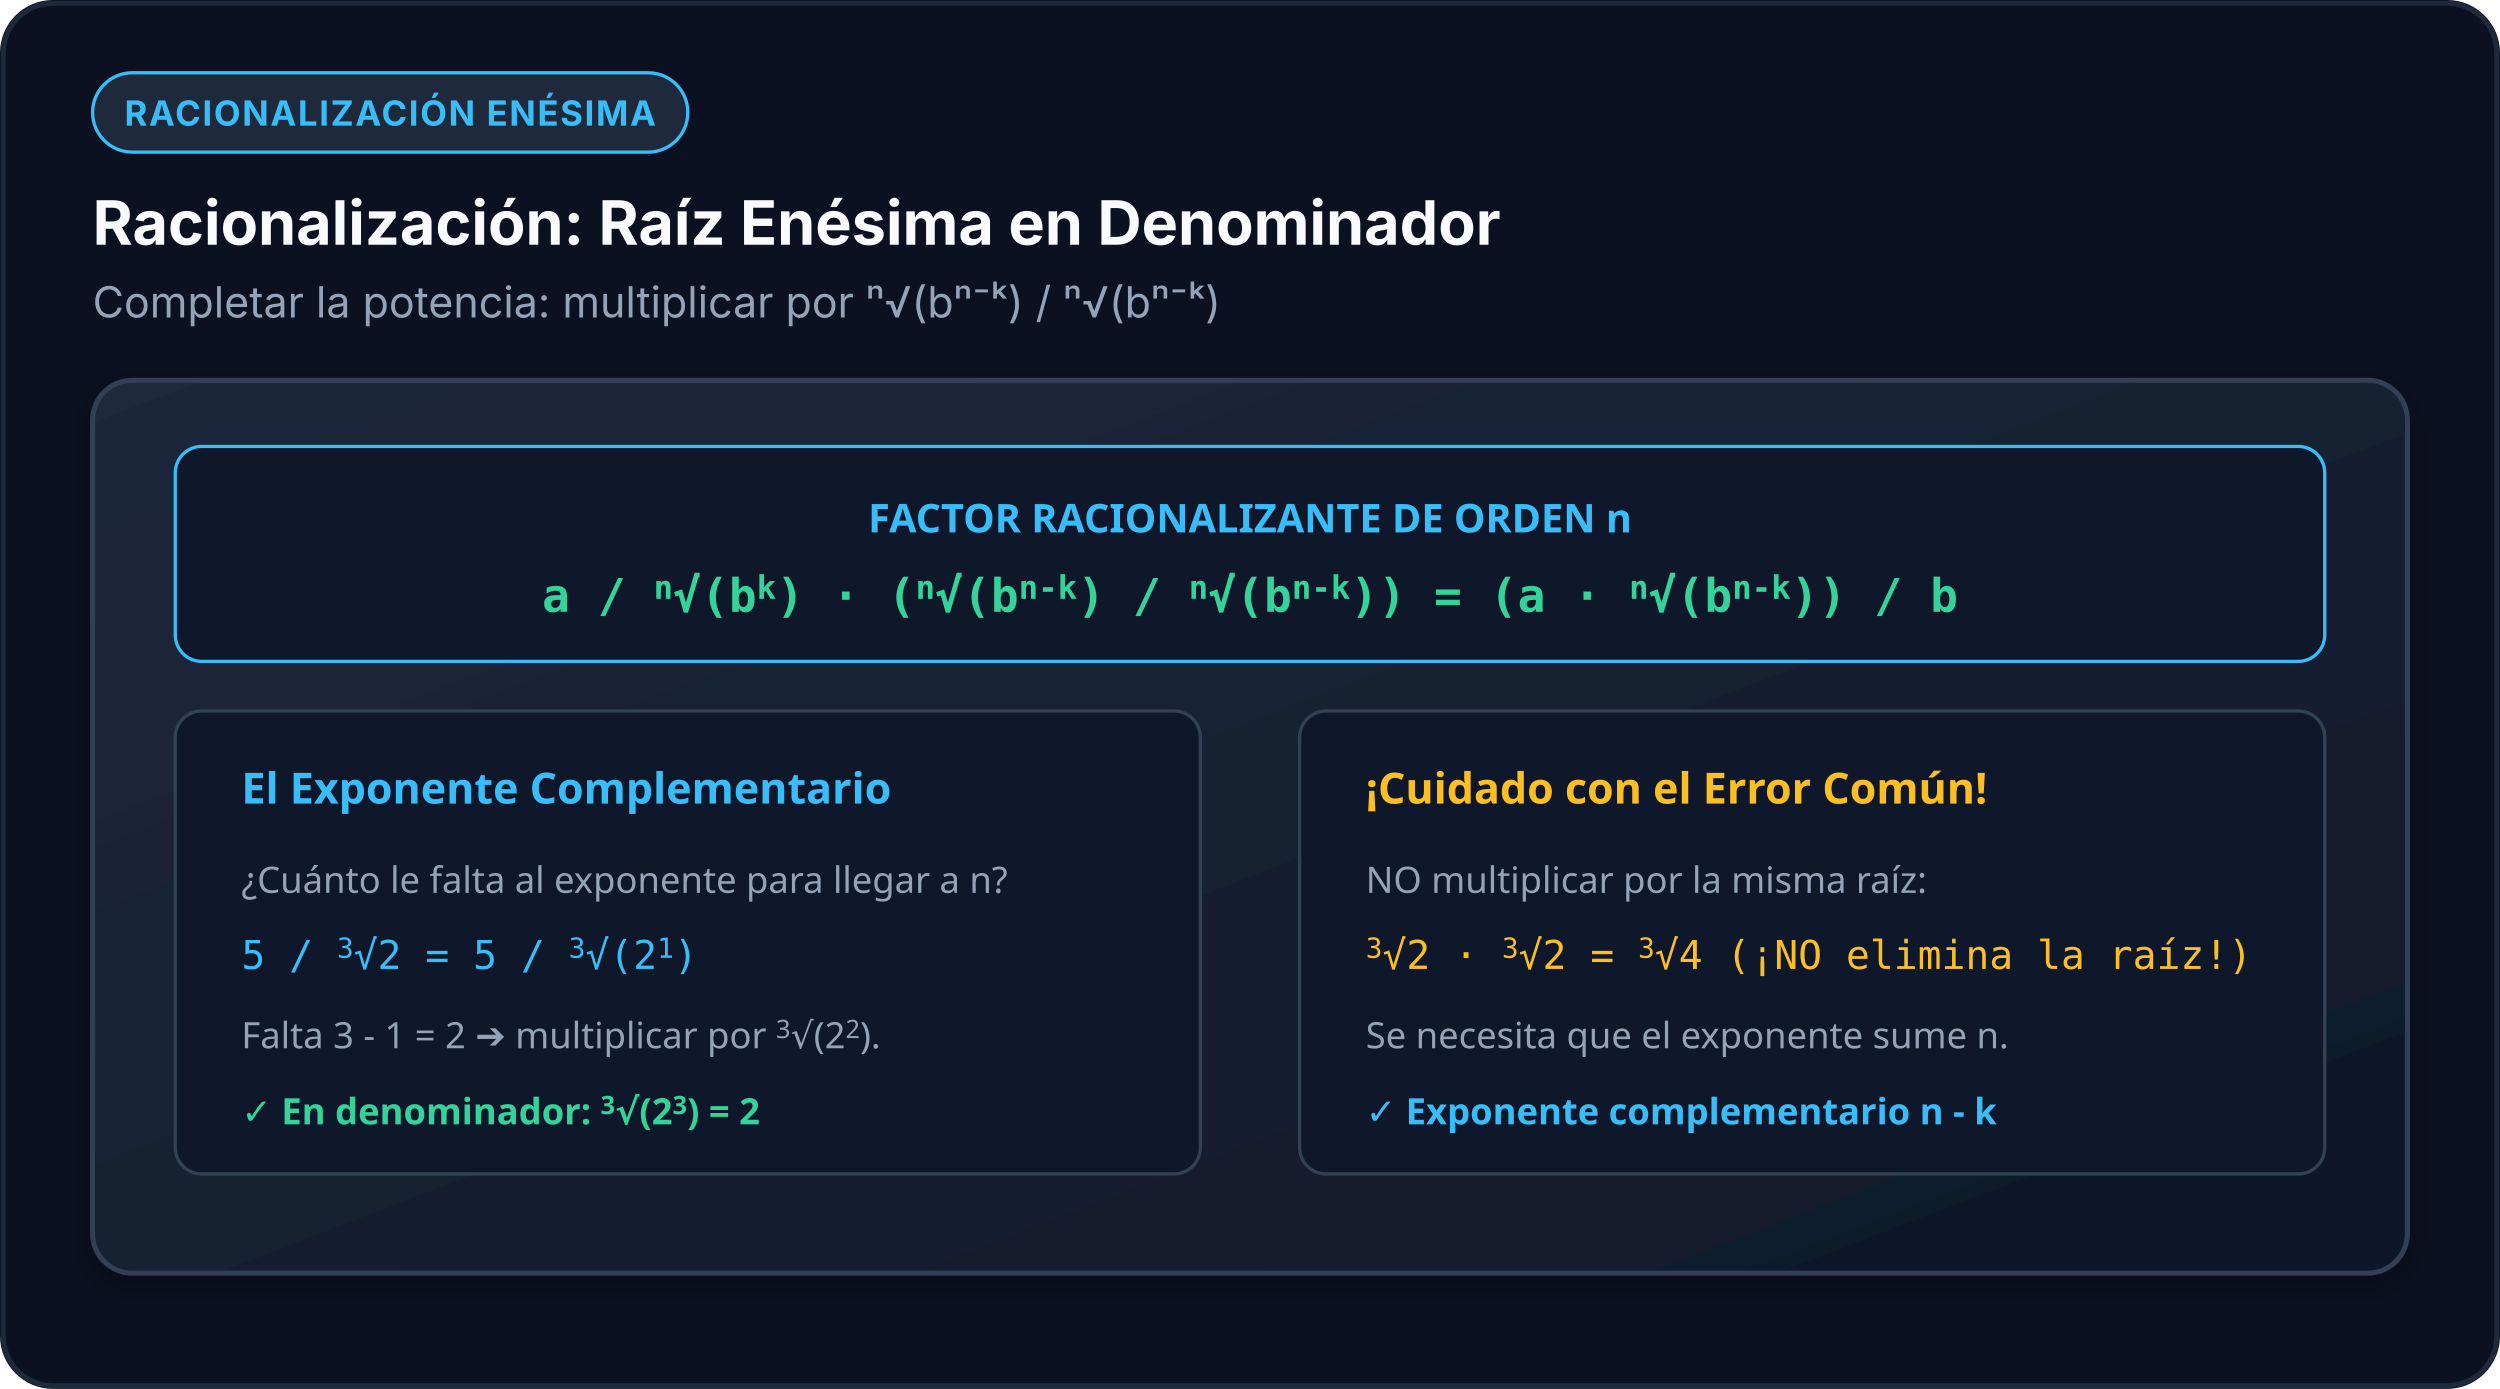
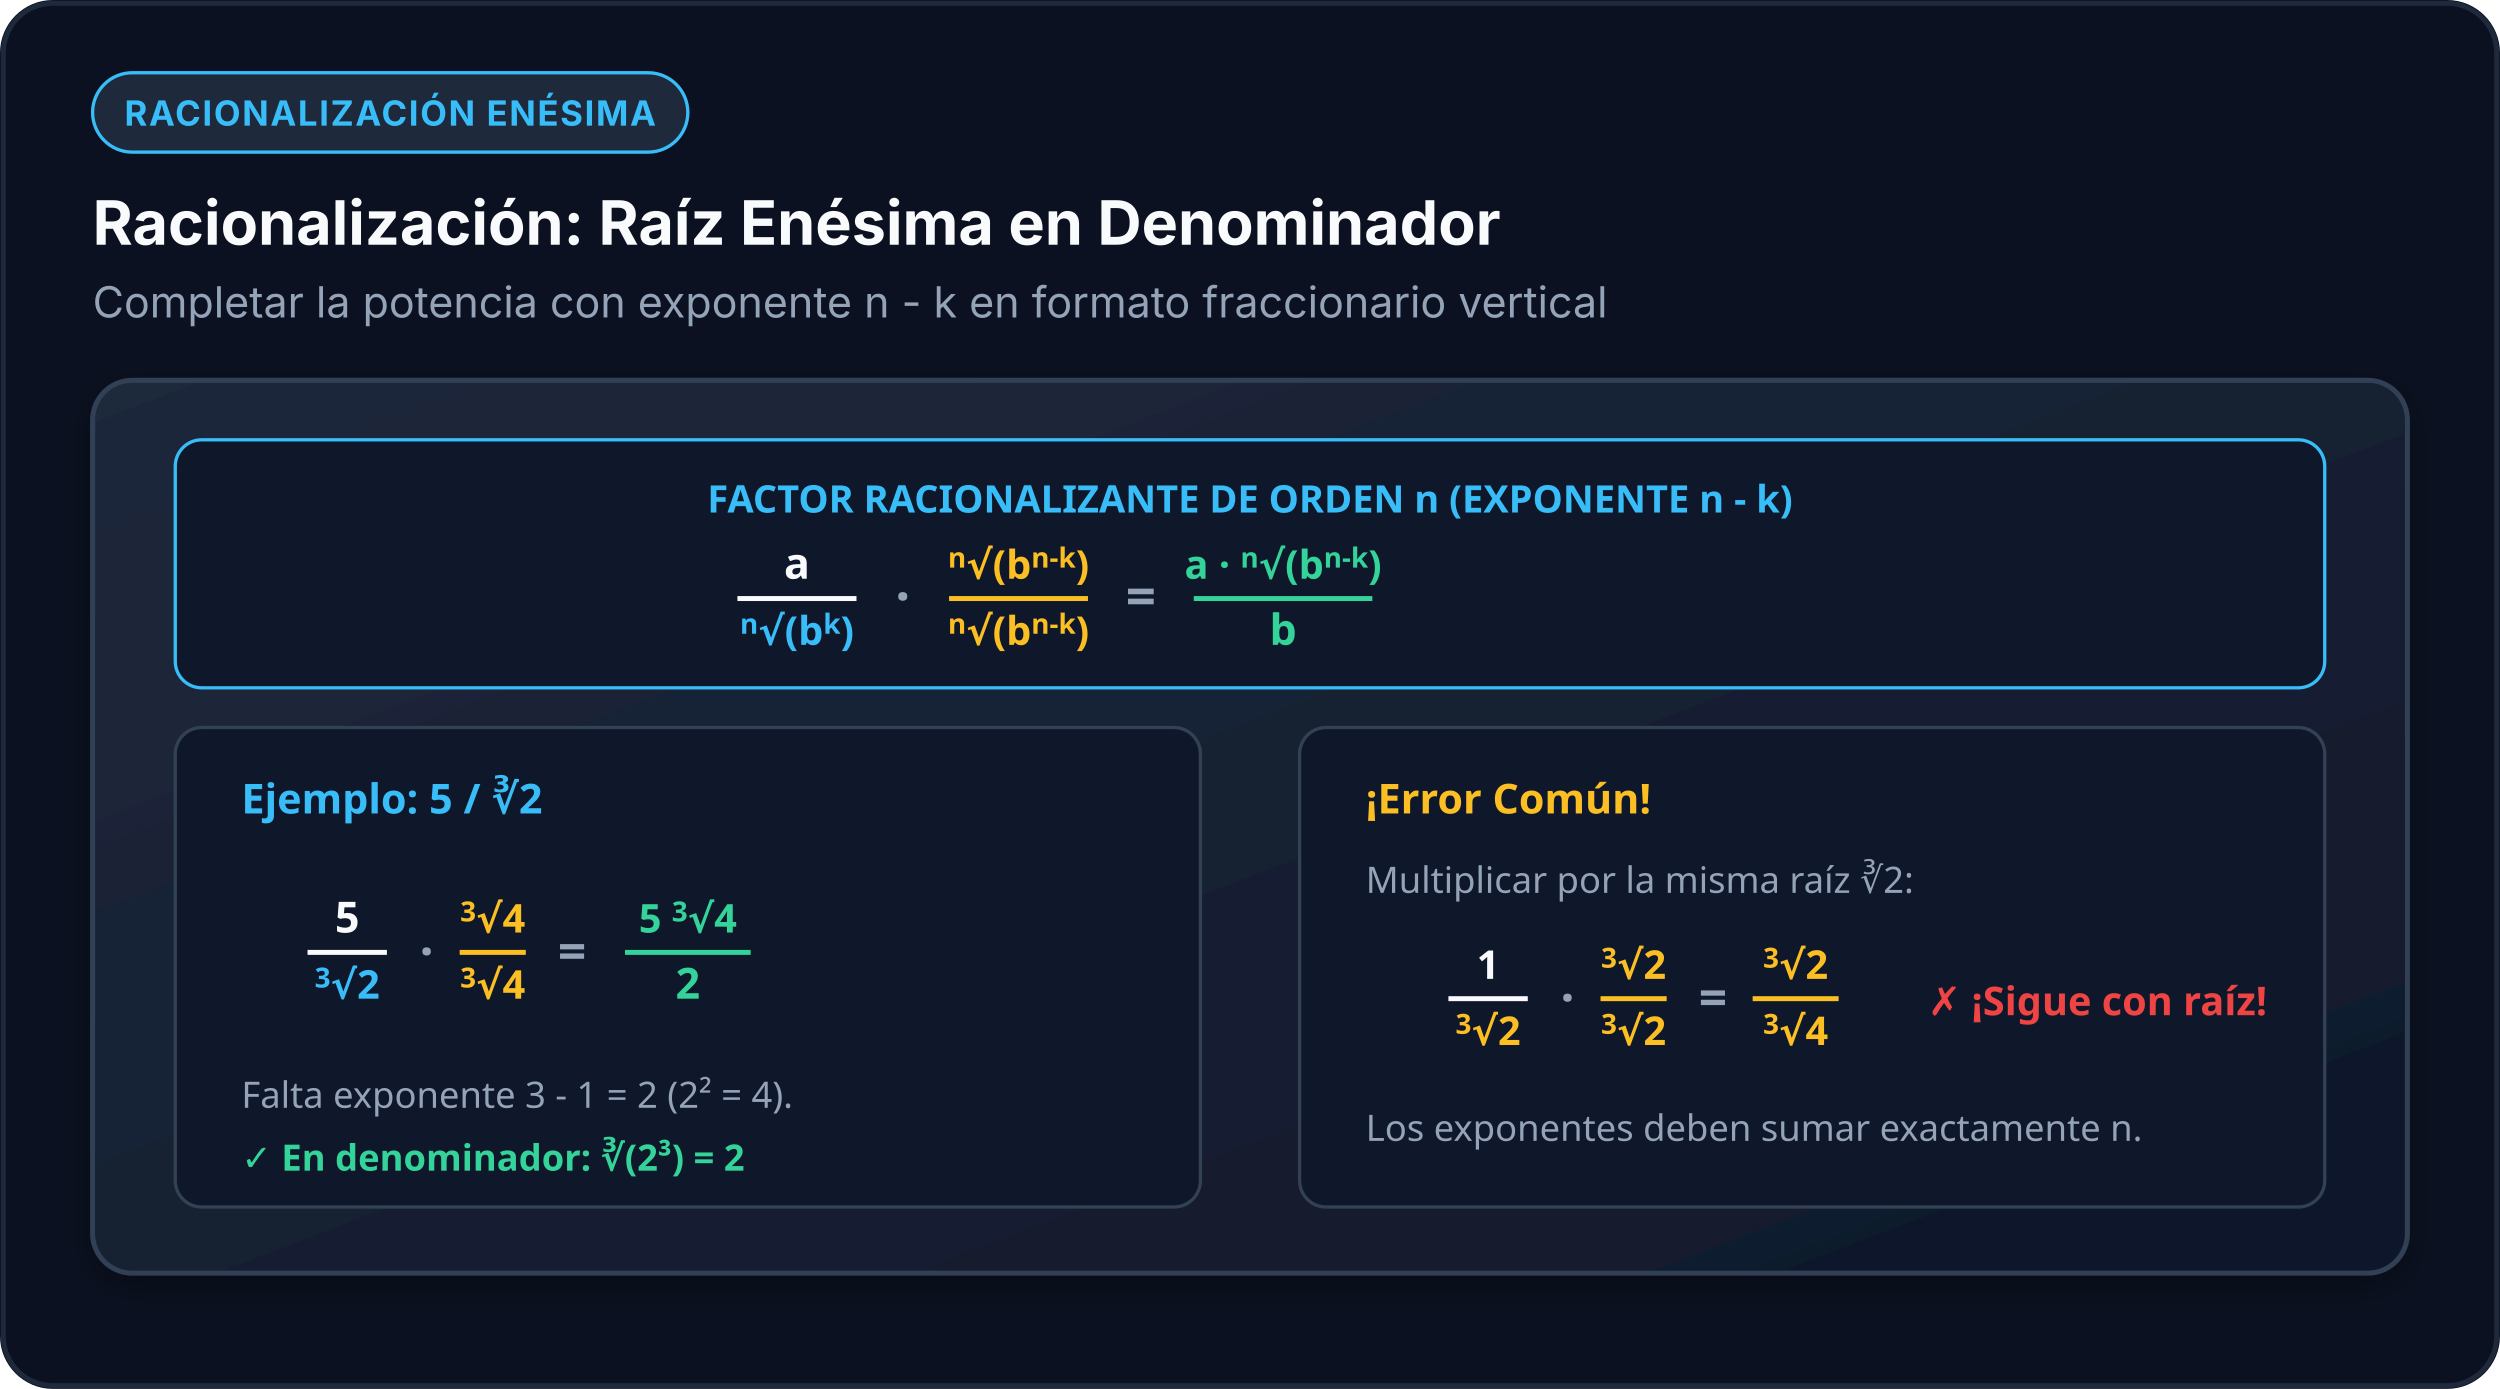
<svg xmlns="http://www.w3.org/2000/svg" viewBox="0 0 756 420" width="100%" height="100%">
  <defs>
    <linearGradient id="cardGrad" x1="0%" y1="0%" x2="100%" y2="100%">
      <stop offset="0%" stop-color="#1e293b" />
      <stop offset="100%" stop-color="#0f172a" />
    </linearGradient>
    <filter id="shadow" x="-4%" y="-4%" width="108%" height="112%">
      <feDropShadow dx="0" dy="3" stdDeviation="4" flood-color="#000000" flood-opacity="0.3" />
    </filter>
  </defs>
  <rect width="756" height="420" rx="16" fill="#0b1120" />
  <rect x="1" y="1" width="754" height="418" rx="15" fill="none" stroke="#1e293b" stroke-width="1.5" />
  <g transform="translate(28, 22)">
    <rect x="0" y="0" width="180" height="24" rx="12" fill="#1e293b" stroke="#38bdf8" stroke-width="1" />
    <text x="90" y="16" fill="#38bdf8" font-family="system-ui, -apple-system, sans-serif" font-size="10.5" font-weight="700" text-anchor="middle" letter-spacing="0.5">RACIONALIZACIÓN ENÉSIMA</text>
    <text x="0" y="52" fill="#f8fafc" font-family="system-ui, -apple-system, sans-serif" font-size="18.5" font-weight="700">Racionalización: Raíz Enésima en Denominador</text>
-     <text x="0" y="74" fill="#94a3b8" font-family="system-ui, -apple-system, sans-serif" font-size="13">Completar la potencia: multiplicar por ⁿ√(bⁿ⁻ᵏ) / ⁿ√(bⁿ⁻ᵏ)</text>
+     <text x="0" y="74" fill="#94a3b8" font-family="system-ui, -apple-system, sans-serif" font-size="13">Completar la potencia con exponente n - k en formato fraccionario vertical</text>
  </g>
  <g transform="translate(28, 115)">
    <rect width="700" height="270" rx="12" fill="url(#cardGrad)" stroke="#334155" stroke-width="1.5" filter="url(#shadow)" />
-     <g transform="translate(25, 20)">
-       <rect width="650" height="65" rx="8" fill="#0f172a" stroke="#38bdf8" />
-       <text x="325" y="26" fill="#38bdf8" font-family="system-ui, sans-serif" font-size="12" font-weight="700" text-anchor="middle">FACTOR RACIONALIZANTE DE ORDEN n</text>
-       <text x="325" y="50" fill="#34d399" font-family="monospace" font-size="14" font-weight="700" text-anchor="middle">a / <tspan baseline-shift="super" font-size="70%">n</tspan>√(b<tspan baseline-shift="super" font-size="70%">k</tspan>) · (<tspan baseline-shift="super" font-size="70%">n</tspan>√(b<tspan baseline-shift="super" font-size="70%">n-k</tspan>) / <tspan baseline-shift="super" font-size="70%">n</tspan>√(b<tspan baseline-shift="super" font-size="70%">n-k</tspan>)) = (a · <tspan baseline-shift="super" font-size="70%">n</tspan>√(b<tspan baseline-shift="super" font-size="70%">n-k</tspan>)) / b</text>
+     <g transform="translate(25, 18)">
+       <rect width="650" height="75" rx="8" fill="#0f172a" stroke="#38bdf8" />
+       <text x="325" y="22" fill="#38bdf8" font-family="system-ui, sans-serif" font-size="11.5" font-weight="700" text-anchor="middle">FACTOR RACIONALIZANTE DE ORDEN n (EXPONENTE n - k)</text>
+       <g transform="translate(170, 48)">
+         <text x="18" y="-6" fill="#f8fafc" font-family="system-ui, sans-serif" font-size="13" font-weight="700" text-anchor="middle">a</text>
+         <line x1="0" y1="0" x2="36" y2="0" stroke="#f8fafc" stroke-width="1.5" />
+         <text x="18" y="14" fill="#38bdf8" font-family="system-ui, sans-serif" font-size="12" font-weight="700" text-anchor="middle">
+           <tspan baseline-shift="super" font-size="70%">n</tspan>√(b<tspan baseline-shift="super" font-size="70%">k</tspan>)</text>
+         <text x="50" y="5" fill="#94a3b8" font-family="system-ui, sans-serif" font-size="16" font-weight="700" text-anchor="middle">·</text>
+         <text x="85" y="-6" fill="#fbbf24" font-family="system-ui, sans-serif" font-size="12" font-weight="700" text-anchor="middle">
+           <tspan baseline-shift="super" font-size="70%">n</tspan>√(b<tspan baseline-shift="super" font-size="70%">n-k</tspan>)</text>
+         <line x1="64" y1="0" x2="106" y2="0" stroke="#fbbf24" stroke-width="1.5" />
+         <text x="85" y="14" fill="#fbbf24" font-family="system-ui, sans-serif" font-size="12" font-weight="700" text-anchor="middle">
+           <tspan baseline-shift="super" font-size="70%">n</tspan>√(b<tspan baseline-shift="super" font-size="70%">n-k</tspan>)</text>
+         <text x="122" y="5" fill="#94a3b8" font-family="system-ui, sans-serif" font-size="16" font-weight="700" text-anchor="middle">=</text>
+         <text x="165" y="-6" fill="#34d399" font-family="system-ui, sans-serif" font-size="12" font-weight="700" text-anchor="middle">a · <tspan baseline-shift="super" font-size="70%">n</tspan>√(b<tspan baseline-shift="super" font-size="70%">n-k</tspan>)</text>
+         <line x1="138" y1="0" x2="192" y2="0" stroke="#34d399" stroke-width="1.5" />
+         <text x="165" y="14" fill="#34d399" font-family="system-ui, sans-serif" font-size="13" font-weight="700" text-anchor="middle">b</text>
+       </g>
    </g>
-     <g transform="translate(25, 100)">
-       <rect width="310" height="140" rx="8" fill="#0f172a" stroke="#334155" />
-       <text x="20" y="28" fill="#38bdf8" font-family="system-ui, sans-serif" font-size="13" font-weight="700">El Exponente Complementario</text>
-       <text x="20" y="55" fill="#94a3b8" font-family="system-ui, sans-serif" font-size="11">¿Cuánto le falta al exponente para llegar a n?</text>
-       <text x="20" y="78" fill="#38bdf8" font-family="monospace" font-size="12">5 / <tspan baseline-shift="super" font-size="70%">3</tspan>√2 = 5 / <tspan baseline-shift="super" font-size="70%">3</tspan>√(2<tspan baseline-shift="super" font-size="70%">1</tspan>)</text>
-       <text x="20" y="102" fill="#94a3b8" font-family="system-ui, sans-serif" font-size="11">Falta 3 - 1 = 2 ➔ multiplicar por <tspan baseline-shift="super" font-size="70%">3</tspan>√(2<tspan baseline-shift="super" font-size="70%">2</tspan>).</text>
-       <text x="20" y="125" fill="#34d399" font-family="system-ui, sans-serif" font-size="11" font-weight="600">✓ En denominador: <tspan baseline-shift="super" font-size="70%">3</tspan>√(2<tspan baseline-shift="super" font-size="70%">3</tspan>) = 2</text>
+     <g transform="translate(25, 105)">
+       <rect width="310" height="145" rx="8" fill="#0f172a" stroke="#334155" />
+       <text x="20" y="26" fill="#38bdf8" font-family="system-ui, sans-serif" font-size="12.5" font-weight="700">Ejemplo: 5 / ∛2</text>
+       <g transform="translate(40, 68)">
+         <text x="12" y="-6" fill="#f8fafc" font-family="system-ui, sans-serif" font-size="13" font-weight="700" text-anchor="middle">5</text>
+         <line x1="0" y1="0" x2="24" y2="0" stroke="#f8fafc" stroke-width="1.5" />
+         <text x="12" y="14" fill="#38bdf8" font-family="system-ui, sans-serif" font-size="12" font-weight="700" text-anchor="middle">
+           <tspan baseline-shift="super" font-size="70%">3</tspan>√2</text>
+         <text x="36" y="5" fill="#94a3b8" font-family="system-ui, sans-serif" font-size="15" font-weight="700" text-anchor="middle">·</text>
+         <text x="56" y="-6" fill="#fbbf24" font-family="system-ui, sans-serif" font-size="12" font-weight="700" text-anchor="middle">
+           <tspan baseline-shift="super" font-size="70%">3</tspan>√4</text>
+         <line x1="46" y1="0" x2="66" y2="0" stroke="#fbbf24" stroke-width="1.5" />
+         <text x="56" y="14" fill="#fbbf24" font-family="system-ui, sans-serif" font-size="12" font-weight="700" text-anchor="middle">
+           <tspan baseline-shift="super" font-size="70%">3</tspan>√4</text>
+         <text x="80" y="5" fill="#94a3b8" font-family="system-ui, sans-serif" font-size="15" font-weight="700" text-anchor="middle">=</text>
+         <text x="115" y="-6" fill="#34d399" font-family="system-ui, sans-serif" font-size="12" font-weight="700" text-anchor="middle">5 <tspan baseline-shift="super" font-size="70%">3</tspan>√4</text>
+         <line x1="96" y1="0" x2="134" y2="0" stroke="#34d399" stroke-width="1.5" />
+         <text x="115" y="14" fill="#34d399" font-family="system-ui, sans-serif" font-size="13" font-weight="700" text-anchor="middle">2</text>
+       </g>
+       <text x="20" y="115" fill="#94a3b8" font-family="system-ui, sans-serif" font-size="11">Falta exponente 3 - 1 = 2 (2² = 4).</text>
+       <text x="20" y="134" fill="#34d399" font-family="system-ui, sans-serif" font-size="11" font-weight="600">✓ En denominador: ∛(2³) = 2</text>
    </g>
-     <g transform="translate(365, 100)">
-       <rect width="310" height="140" rx="8" fill="#0f172a" stroke="#334155" />
-       <text x="20" y="28" fill="#fbbf24" font-family="system-ui, sans-serif" font-size="13" font-weight="700">¡Cuidado con el Error Común!</text>
-       <text x="20" y="55" fill="#94a3b8" font-family="system-ui, sans-serif" font-size="11">NO multiplicar por la misma raíz:</text>
-       <text x="20" y="78" fill="#fbbf24" font-family="monospace" font-size="12">
-         <tspan baseline-shift="super" font-size="70%">3</tspan>√2 · <tspan baseline-shift="super" font-size="70%">3</tspan>√2 = <tspan baseline-shift="super" font-size="70%">3</tspan>√4   (¡NO elimina la raíz!)</text>
-       <text x="20" y="102" fill="#94a3b8" font-family="system-ui, sans-serif" font-size="11">Se necesita que el exponente sume n.</text>
-       <text x="20" y="125" fill="#38bdf8" font-family="system-ui, sans-serif" font-size="11" font-weight="600">✓ Exponente complementario n - k</text>
+     <g transform="translate(365, 105)">
+       <rect width="310" height="145" rx="8" fill="#0f172a" stroke="#334155" />
+       <text x="20" y="26" fill="#fbbf24" font-family="system-ui, sans-serif" font-size="12.5" font-weight="700">¡Error Común!</text>
+       <text x="20" y="50" fill="#94a3b8" font-family="system-ui, sans-serif" font-size="11">Multiplicar por la misma raíz ∛2:</text>
+       <g transform="translate(45, 82)">
+         <text x="12" y="-6" fill="#f8fafc" font-family="system-ui, sans-serif" font-size="12" font-weight="700" text-anchor="middle">1</text>
+         <line x1="0" y1="0" x2="24" y2="0" stroke="#f8fafc" stroke-width="1.5" />
+         <text x="12" y="14" fill="#fbbf24" font-family="system-ui, sans-serif" font-size="12" font-weight="700" text-anchor="middle">
+           <tspan baseline-shift="super" font-size="70%">3</tspan>√2</text>
+         <text x="36" y="5" fill="#94a3b8" font-family="system-ui, sans-serif" font-size="15" font-weight="700" text-anchor="middle">·</text>
+         <text x="56" y="-6" fill="#fbbf24" font-family="system-ui, sans-serif" font-size="12" font-weight="700" text-anchor="middle">
+           <tspan baseline-shift="super" font-size="70%">3</tspan>√2</text>
+         <line x1="46" y1="0" x2="66" y2="0" stroke="#fbbf24" stroke-width="1.5" />
+         <text x="56" y="14" fill="#fbbf24" font-family="system-ui, sans-serif" font-size="12" font-weight="700" text-anchor="middle">
+           <tspan baseline-shift="super" font-size="70%">3</tspan>√2</text>
+         <text x="80" y="5" fill="#94a3b8" font-family="system-ui, sans-serif" font-size="15" font-weight="700" text-anchor="middle">=</text>
+         <text x="105" y="-6" fill="#fbbf24" font-family="system-ui, sans-serif" font-size="12" font-weight="700" text-anchor="middle">
+           <tspan baseline-shift="super" font-size="70%">3</tspan>√2</text>
+         <line x1="92" y1="0" x2="118" y2="0" stroke="#fbbf24" stroke-width="1.5" />
+         <text x="105" y="14" fill="#fbbf24" font-family="system-ui, sans-serif" font-size="12" font-weight="700" text-anchor="middle">
+           <tspan baseline-shift="super" font-size="70%">3</tspan>√4</text>
+         <text x="145" y="5" fill="#ef4444" font-family="system-ui, sans-serif" font-size="12" font-weight="700">✗ ¡Sigue con raíz!</text>
+       </g>
+       <text x="20" y="125" fill="#94a3b8" font-family="system-ui, sans-serif" font-size="11">Los exponentes deben sumar exactamente n.</text>
    </g>
  </g>
</svg>
